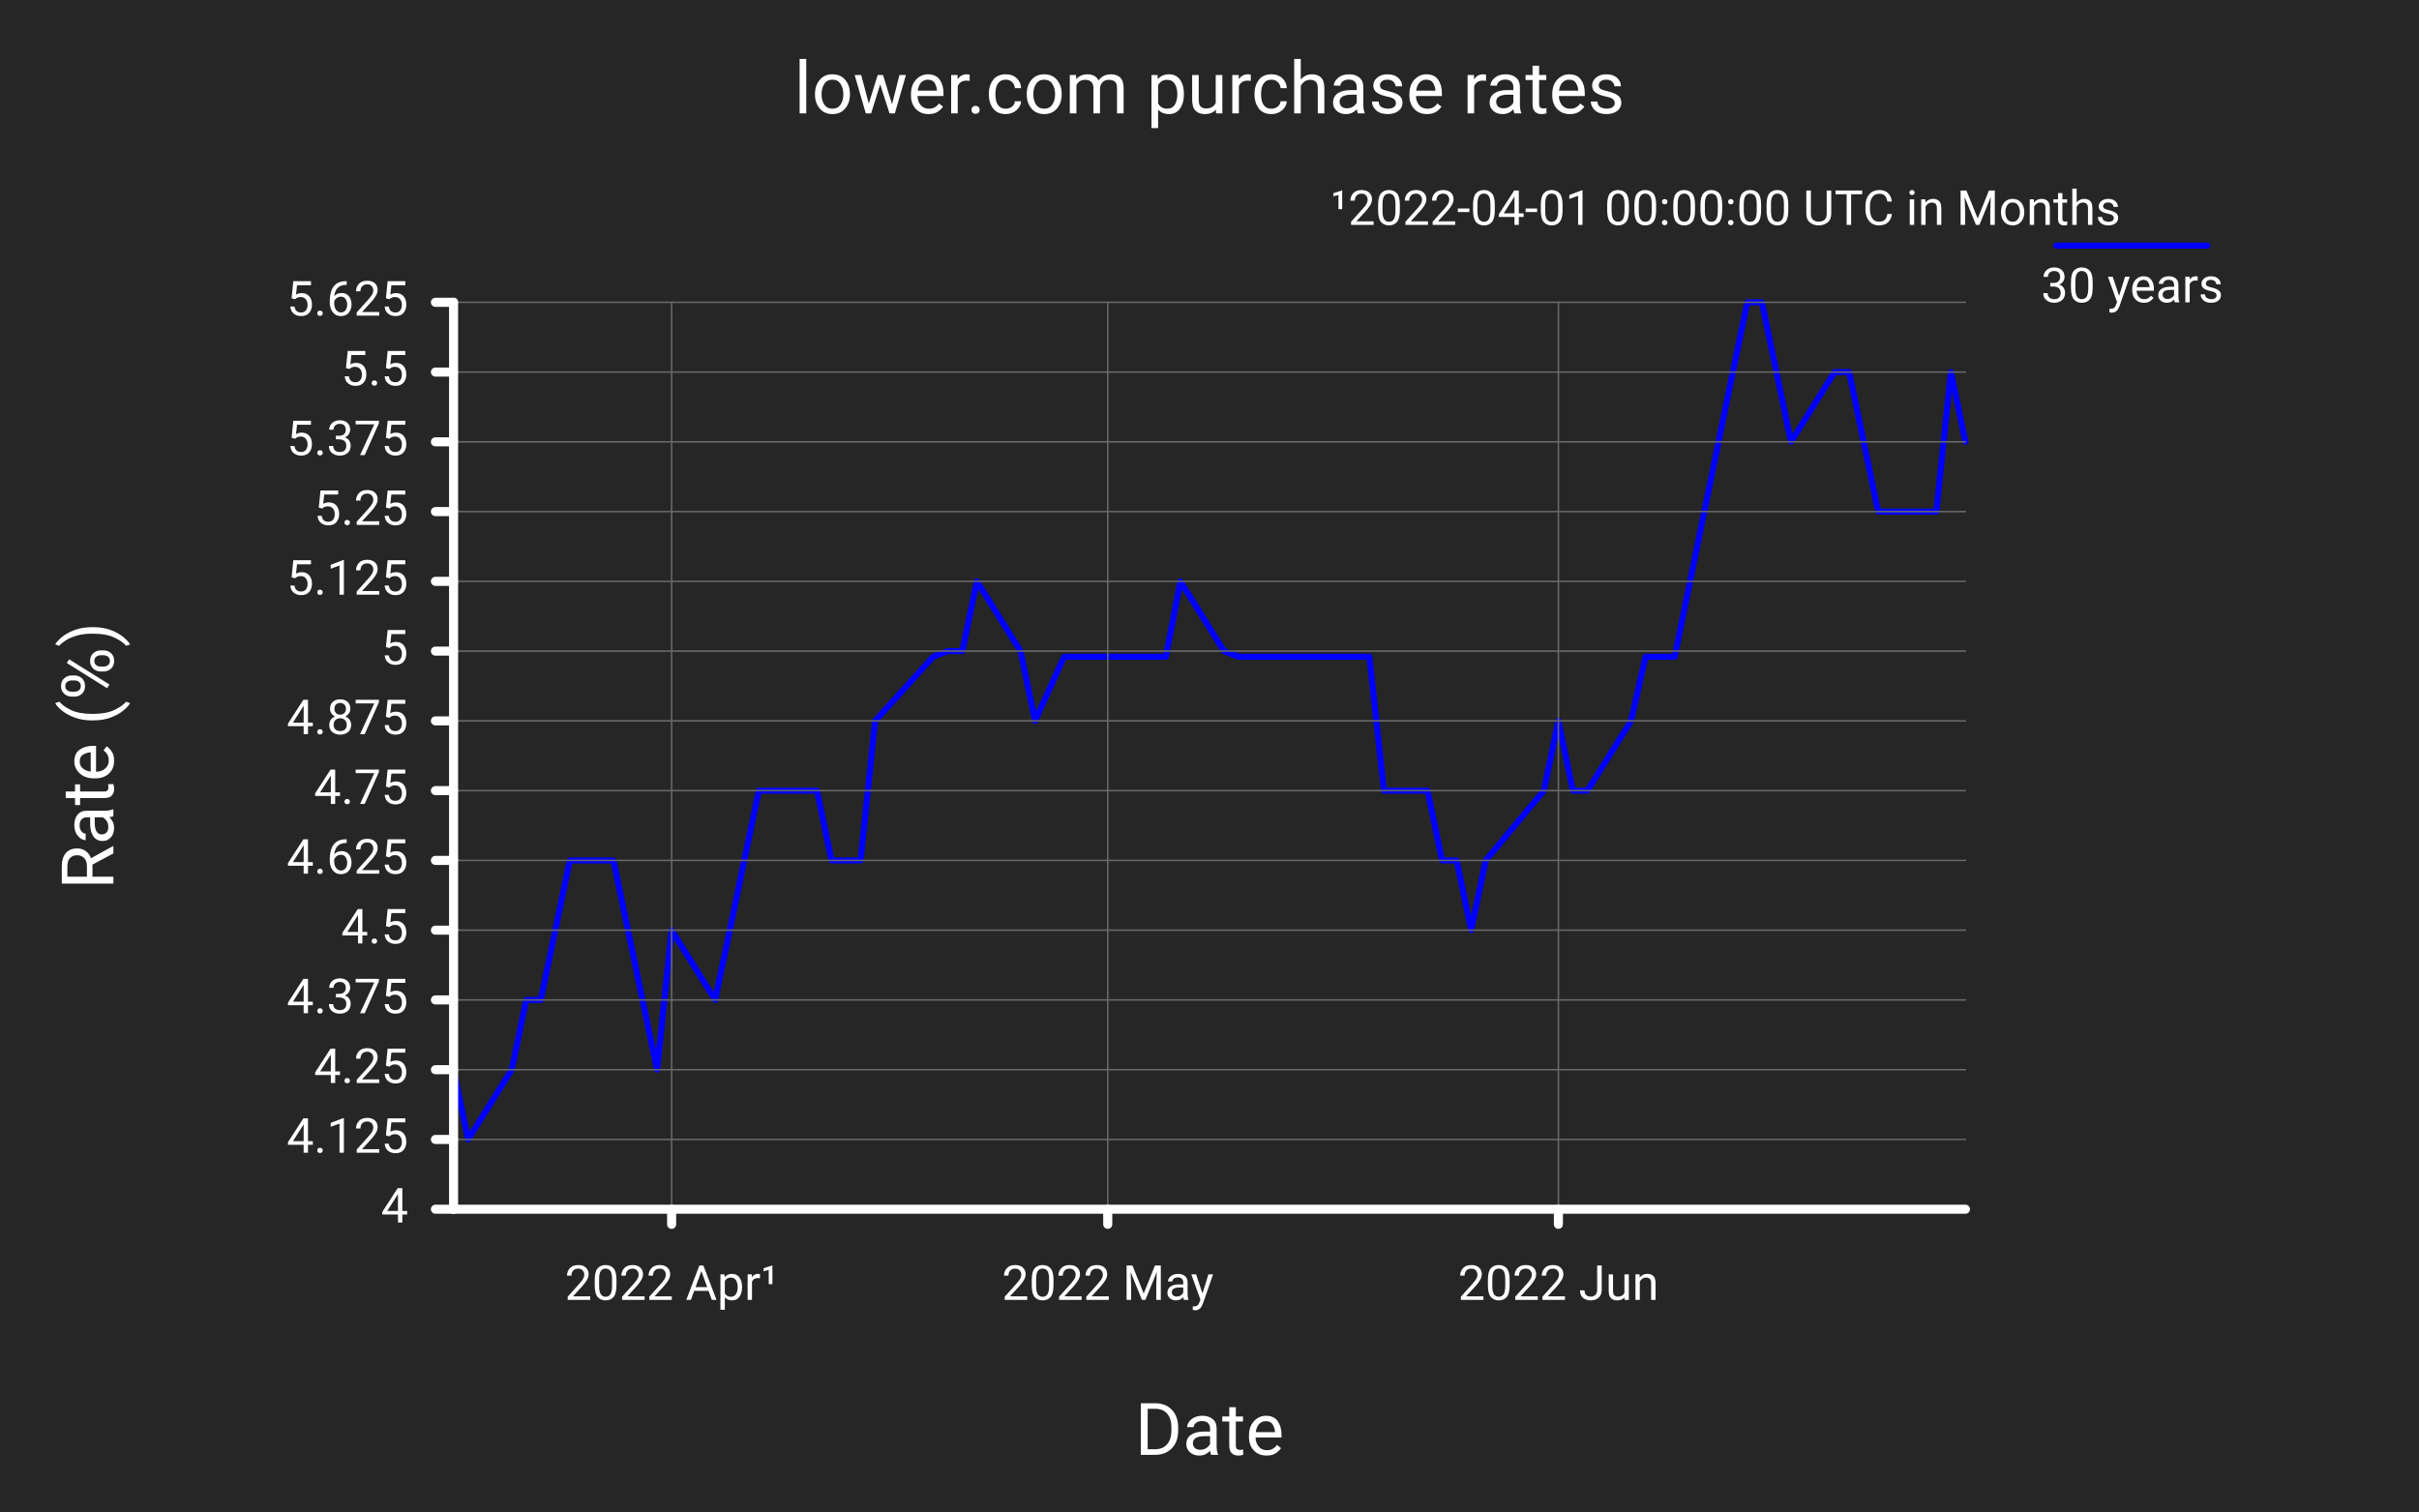
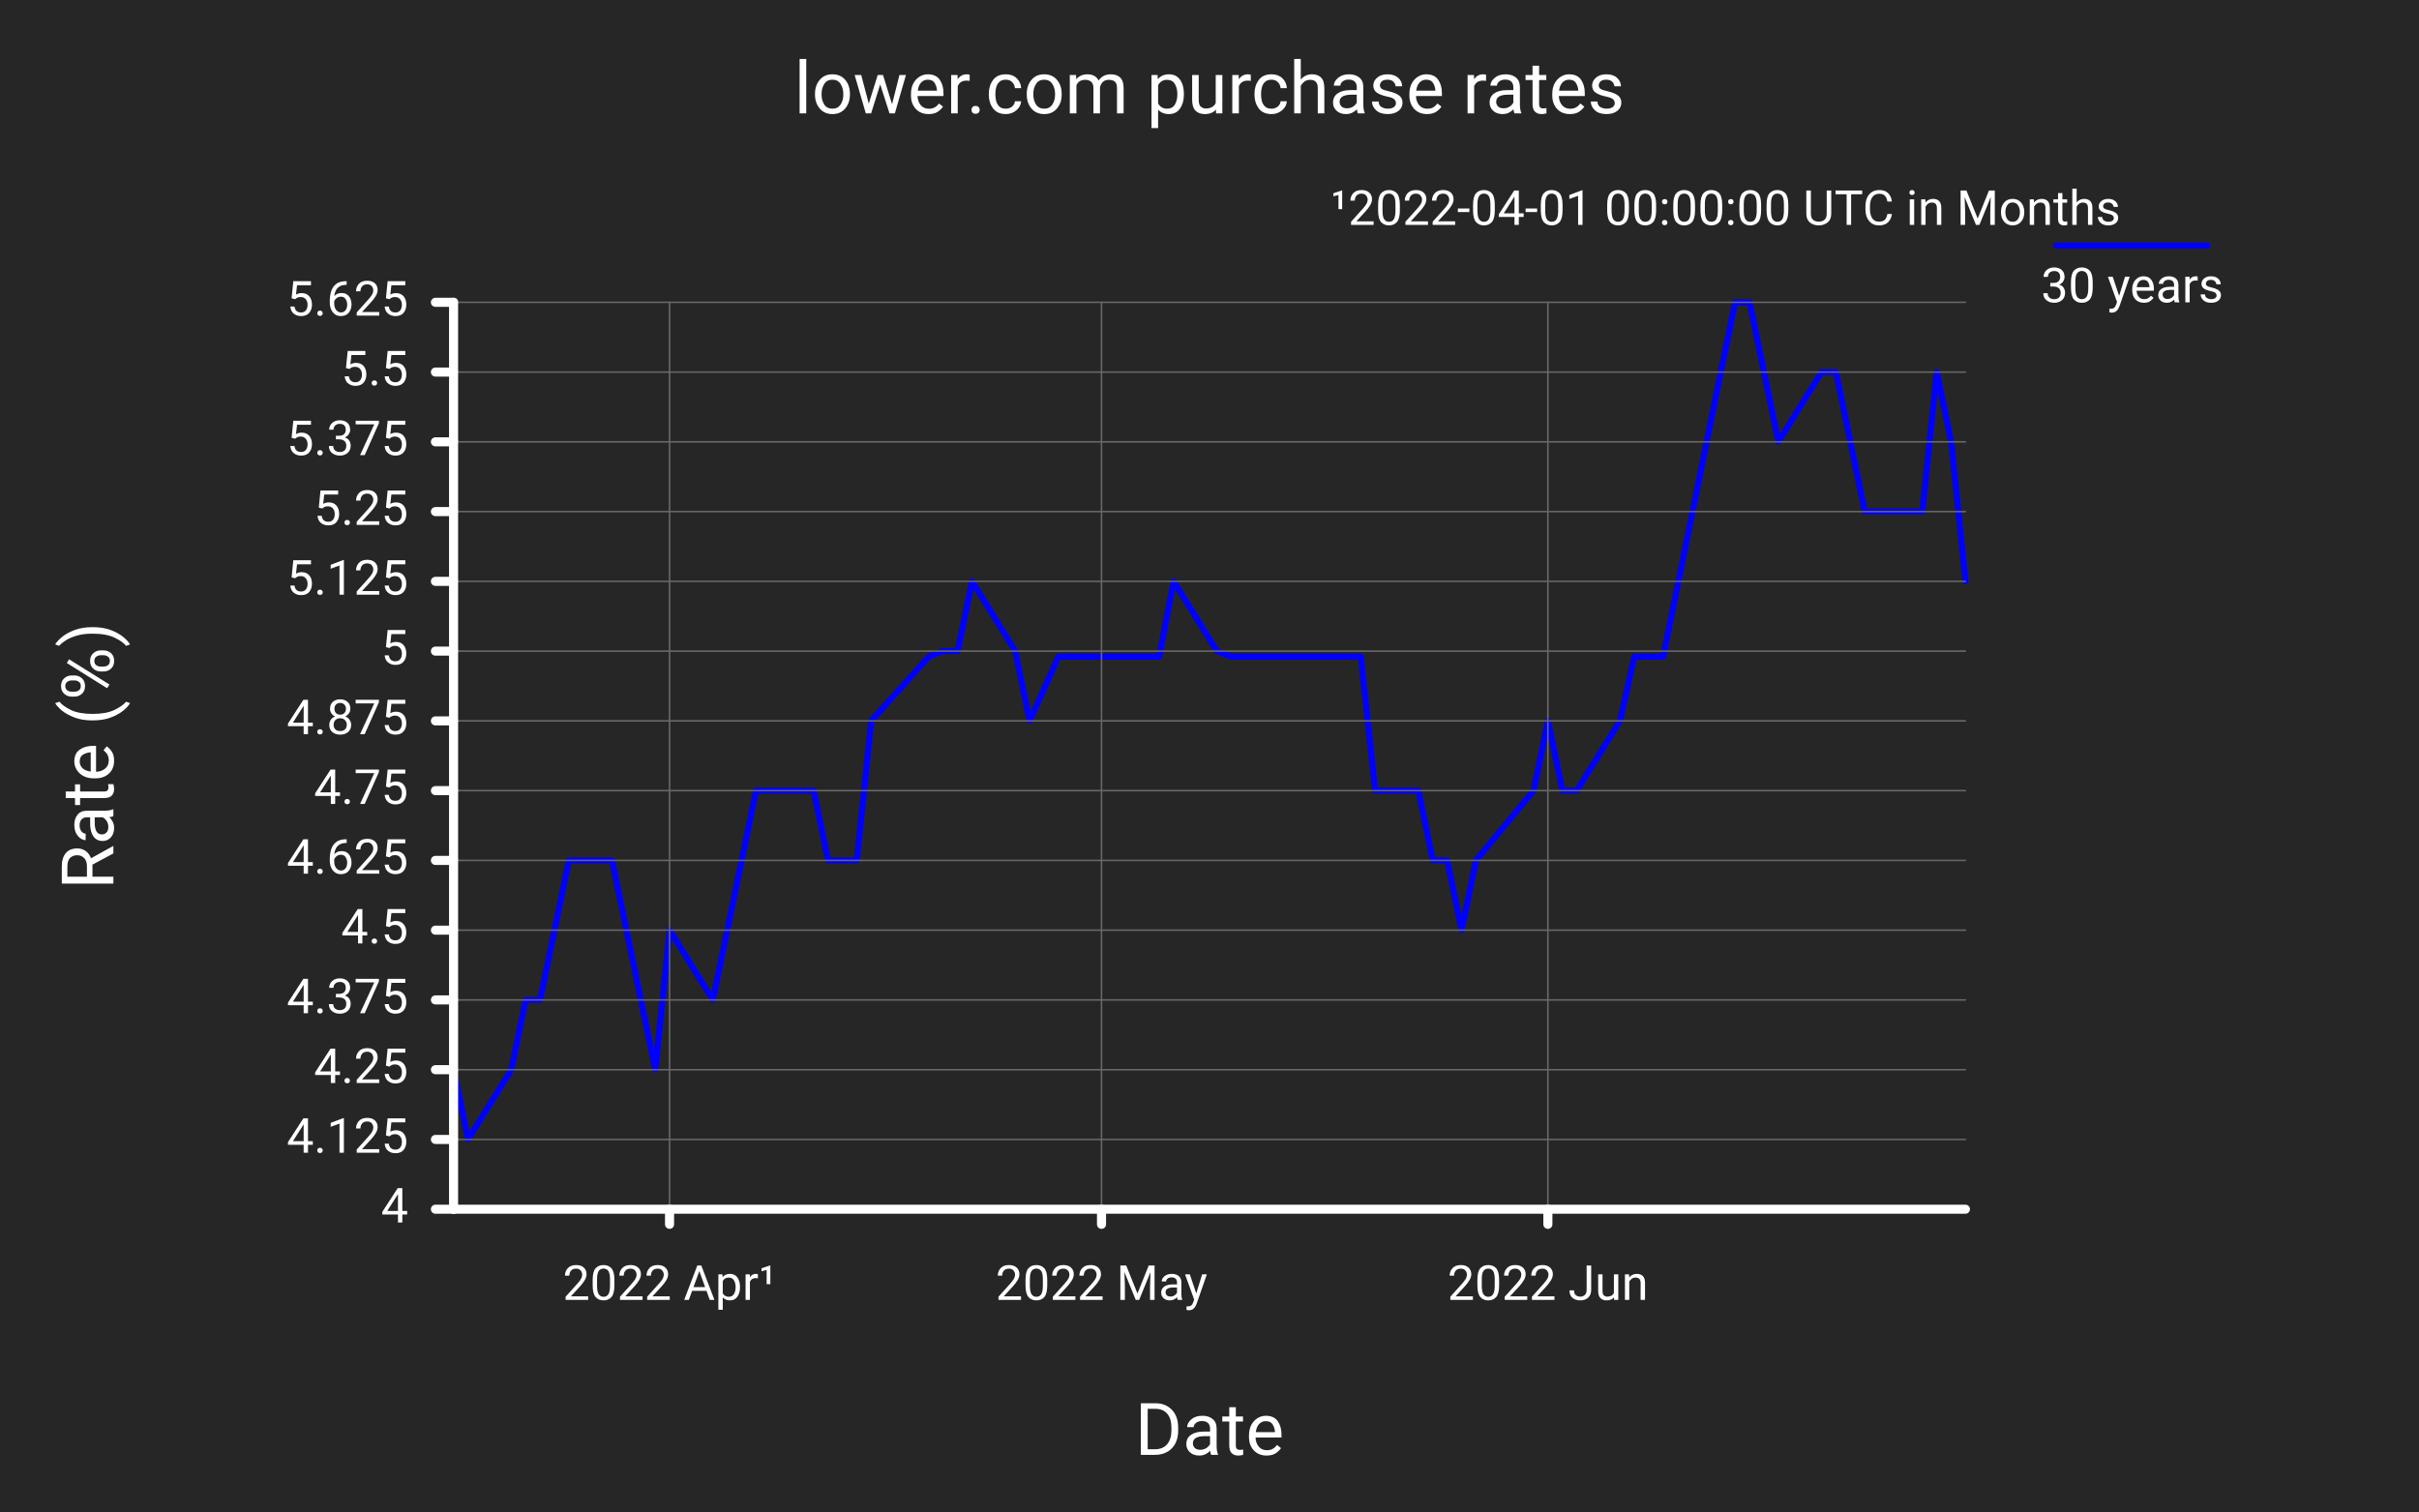
<svg xmlns="http://www.w3.org/2000/svg" class="poloto" width="800" height="500" viewBox="0 0 800 500">
  <style>.poloto{stroke-linecap:round;stroke-linejoin:round;font-family:Roboto,sans-serif;font-size:16px;}.poloto_background{fill:#262626;}.poloto_scatter{stroke-width:7}.poloto_tick_line{stroke:dimgray;stroke-width:0.5}.poloto_line{stroke-width:2}.poloto_text{fill: white;}.poloto_axis_lines{stroke: white;stroke-width:3;fill:none;stroke-dasharray:none}.poloto_title{font-size:24px;dominant-baseline:start;text-anchor:middle;}.poloto_xname{font-size:24px;dominant-baseline:start;text-anchor:middle;}.poloto_yname{font-size:24px;dominant-baseline:start;text-anchor:middle;}.poloto0stroke{stroke:blue;}.poloto1stroke{stroke:red;}.poloto2stroke{stroke:green;}.poloto3stroke{stroke:gold;}.poloto4stroke{stroke:aqua;}.poloto5stroke{stroke:lime;}.poloto6stroke{stroke:orange;}.poloto7stroke{stroke:chocolate;}.poloto0fill{fill:blue;}.poloto1fill{fill:red;}.poloto2fill{fill:green;}.poloto3fill{fill:gold;}.poloto4fill{fill:aqua;}.poloto5fill{fill:lime;}.poloto6fill{fill:orange;}.poloto7fill{fill:chocolate;}</style>
  <circle r="1e5" class="poloto_background" />
  <text class="poloto_text poloto_legend_text" x="675" y="100">30 years</text>
  <line class="poloto_line poloto_legend_icon poloto0stroke poloto0legend" stroke="black" x1="680" x2="730" y1="81.25" y2="81.25" />
-   <path class="poloto_line poloto0stroke" fill="none" stroke="black" d=" M 150.00 353.85 L 154.81 376.92 L 169.23 353.85 L 174.04 330.77 L 178.85 330.77 L 178.85 330.77 L 188.46 284.62 L 202.88 284.62 L 207.69 307.69 L 212.50 330.77 L 217.31 353.85 L 222.12 307.69 L 236.54 330.77 L 241.35 307.69 L 246.15 284.62 L 250.96 261.54 L 255.77 261.54 L 270.19 261.54 L 275.00 284.62 L 279.81 284.62 L 284.62 284.62 L 289.42 238.46 L 308.65 217.23 L 313.46 215.38 L 318.27 215.38 L 323.08 192.31 L 337.50 215.38 L 342.31 238.46 L 351.92 217.23 L 356.73 217.23 L 371.15 217.23 L 375.96 217.23 L 380.77 217.23 L 385.58 217.23 L 390.38 192.31 L 404.81 215.38 L 409.62 217.23 L 409.62 217.23 L 414.42 217.23 L 419.23 217.23 L 424.04 217.23 L 438.46 217.23 L 443.27 217.23 L 448.08 217.23 L 448.08 217.23 L 452.88 217.23 L 457.69 261.54 L 472.12 261.54 L 476.92 284.62 L 481.73 284.62 L 486.54 307.69 L 491.35 284.62 L 510.58 261.54 L 515.38 238.46 L 520.19 261.54 L 525.00 261.54 L 539.42 238.46 L 544.23 217.23 L 549.04 217.23 L 553.85 217.23 L 573.08 123.08 L 577.88 100.00 L 582.69 100.00 L 587.50 123.08 L 592.31 146.15 L 606.73 123.08 L 611.54 123.08 L 616.35 146.15 L 621.15 169.23 L 640.38 169.23 L 645.19 123.08 L 650.00 146.15" />
+   <path class="poloto_line poloto0stroke" fill="none" stroke="black" d=" M 150.00 353.85 L 154.76 376.92 L 169.05 353.85 L 173.81 330.77 L 178.57 330.77 L 178.57 330.77 L 188.10 284.62 L 202.38 284.62 L 207.14 307.69 L 211.90 330.77 L 216.67 353.85 L 221.43 307.69 L 235.71 330.77 L 240.48 307.69 L 245.24 284.62 L 250.00 261.54 L 254.76 261.54 L 269.05 261.54 L 273.81 284.62 L 278.57 284.62 L 283.33 284.62 L 288.10 238.46 L 307.14 217.23 L 311.90 215.38 L 316.67 215.38 L 321.43 192.31 L 335.71 215.38 L 340.48 238.46 L 350.00 217.23 L 354.76 217.23 L 369.05 217.23 L 373.81 217.23 L 378.57 217.23 L 383.33 217.23 L 388.10 192.31 L 402.38 215.38 L 407.14 217.23 L 407.14 217.23 L 411.90 217.23 L 416.67 217.23 L 421.43 217.23 L 435.71 217.23 L 440.48 217.23 L 445.24 217.23 L 445.24 217.23 L 450.00 217.23 L 454.76 261.54 L 469.05 261.54 L 473.81 284.62 L 478.57 284.62 L 483.33 307.69 L 488.10 284.62 L 507.14 261.54 L 511.90 238.46 L 516.67 261.54 L 521.43 261.54 L 535.71 238.46 L 540.48 217.23 L 545.24 217.23 L 550.00 217.23 L 569.05 123.08 L 573.81 100.00 L 578.57 100.00 L 583.33 123.08 L 588.10 146.15 L 602.38 123.08 L 607.14 123.08 L 611.90 146.15 L 616.67 169.23 L 635.71 169.23 L 640.48 123.08 L 645.24 146.15 L 650.00 192.31" />
  <text class="poloto_labels poloto_text poloto_title" x="400" y="37.5">lower.com purchase rates</text>
  <text class="poloto_labels poloto_text poloto_xname" x="400" y="481.25">Date</text>
  <text class="poloto_labels poloto_text poloto_yname" transform="rotate(-90,37.5,250)" x="37.5" y="250">Rate (%)</text>
  <text class="poloto_tick_labels poloto_text" dominant-baseline="middle" text-anchor="start" x="150" y="70" />
  <line class="poloto_axis_lines" stroke="black" x1="150" x2="144" y1="400" y2="400" />
  <line class="poloto_tick_line" stroke="black" x1="150" x2="650" y1="400" y2="400" />
  <text class="poloto_tick_labels poloto_text" dominant-baseline="middle" text-anchor="end" x="135" y="400">4</text>
  <line class="poloto_axis_lines" stroke="black" x1="150" x2="144" y1="376.923" y2="376.923" />
  <line class="poloto_tick_line" stroke="black" x1="150" x2="650" y1="376.923" y2="376.923" />
  <text class="poloto_tick_labels poloto_text" dominant-baseline="middle" text-anchor="end" x="135" y="376.923">4.125</text>
  <line class="poloto_axis_lines" stroke="black" x1="150" x2="144" y1="353.846" y2="353.846" />
  <line class="poloto_tick_line" stroke="black" x1="150" x2="650" y1="353.846" y2="353.846" />
  <text class="poloto_tick_labels poloto_text" dominant-baseline="middle" text-anchor="end" x="135" y="353.846">4.25</text>
  <line class="poloto_axis_lines" stroke="black" x1="150" x2="144" y1="330.769" y2="330.769" />
  <line class="poloto_tick_line" stroke="black" x1="150" x2="650" y1="330.769" y2="330.769" />
  <text class="poloto_tick_labels poloto_text" dominant-baseline="middle" text-anchor="end" x="135" y="330.769">4.375</text>
  <line class="poloto_axis_lines" stroke="black" x1="150" x2="144" y1="307.692" y2="307.692" />
  <line class="poloto_tick_line" stroke="black" x1="150" x2="650" y1="307.692" y2="307.692" />
  <text class="poloto_tick_labels poloto_text" dominant-baseline="middle" text-anchor="end" x="135" y="307.692">4.5</text>
  <line class="poloto_axis_lines" stroke="black" x1="150" x2="144" y1="284.615" y2="284.615" />
  <line class="poloto_tick_line" stroke="black" x1="150" x2="650" y1="284.615" y2="284.615" />
  <text class="poloto_tick_labels poloto_text" dominant-baseline="middle" text-anchor="end" x="135" y="284.615">4.625</text>
  <line class="poloto_axis_lines" stroke="black" x1="150" x2="144" y1="261.538" y2="261.538" />
  <line class="poloto_tick_line" stroke="black" x1="150" x2="650" y1="261.538" y2="261.538" />
  <text class="poloto_tick_labels poloto_text" dominant-baseline="middle" text-anchor="end" x="135" y="261.538">4.75</text>
  <line class="poloto_axis_lines" stroke="black" x1="150" x2="144" y1="238.462" y2="238.462" />
  <line class="poloto_tick_line" stroke="black" x1="150" x2="650" y1="238.462" y2="238.462" />
  <text class="poloto_tick_labels poloto_text" dominant-baseline="middle" text-anchor="end" x="135" y="238.462">4.875</text>
  <line class="poloto_axis_lines" stroke="black" x1="150" x2="144" y1="215.385" y2="215.385" />
  <line class="poloto_tick_line" stroke="black" x1="150" x2="650" y1="215.385" y2="215.385" />
  <text class="poloto_tick_labels poloto_text" dominant-baseline="middle" text-anchor="end" x="135" y="215.385">5</text>
  <line class="poloto_axis_lines" stroke="black" x1="150" x2="144" y1="192.308" y2="192.308" />
  <line class="poloto_tick_line" stroke="black" x1="150" x2="650" y1="192.308" y2="192.308" />
  <text class="poloto_tick_labels poloto_text" dominant-baseline="middle" text-anchor="end" x="135" y="192.308">5.125</text>
  <line class="poloto_axis_lines" stroke="black" x1="150" x2="144" y1="169.231" y2="169.231" />
  <line class="poloto_tick_line" stroke="black" x1="150" x2="650" y1="169.231" y2="169.231" />
  <text class="poloto_tick_labels poloto_text" dominant-baseline="middle" text-anchor="end" x="135" y="169.231">5.25</text>
  <line class="poloto_axis_lines" stroke="black" x1="150" x2="144" y1="146.154" y2="146.154" />
  <line class="poloto_tick_line" stroke="black" x1="150" x2="650" y1="146.154" y2="146.154" />
  <text class="poloto_tick_labels poloto_text" dominant-baseline="middle" text-anchor="end" x="135" y="146.154">5.375</text>
  <line class="poloto_axis_lines" stroke="black" x1="150" x2="144" y1="123.077" y2="123.077" />
  <line class="poloto_tick_line" stroke="black" x1="150" x2="650" y1="123.077" y2="123.077" />
  <text class="poloto_tick_labels poloto_text" dominant-baseline="middle" text-anchor="end" x="135" y="123.077">5.5</text>
  <line class="poloto_axis_lines" stroke="black" x1="150" x2="144" y1="100" y2="100" />
  <line class="poloto_tick_line" stroke="black" x1="150" x2="650" y1="100" y2="100" />
  <text class="poloto_tick_labels poloto_text" dominant-baseline="middle" text-anchor="end" x="135" y="100">5.625</text>
  <text class="poloto_tick_labels poloto_text" dominant-baseline="middle" text-anchor="start" x="440" y="70">¹2022-04-01 00:00:00 UTC in Months</text>
-   <line class="poloto_axis_lines" stroke="black" x1="222.115" x2="222.115" y1="400" y2="405" />
-   <line class="poloto_tick_line" stroke="black" x1="222.115" x2="222.115" y1="400" y2="100" />
-   <text class="poloto_tick_labels poloto_text" dominant-baseline="start" text-anchor="middle" x="222.115" y="430">2022 Apr¹</text>
-   <line class="poloto_axis_lines" stroke="black" x1="366.346" x2="366.346" y1="400" y2="405" />
-   <line class="poloto_tick_line" stroke="black" x1="366.346" x2="366.346" y1="400" y2="100" />
-   <text class="poloto_tick_labels poloto_text" dominant-baseline="start" text-anchor="middle" x="366.346" y="430">2022 May</text>
-   <line class="poloto_axis_lines" stroke="black" x1="515.385" x2="515.385" y1="400" y2="405" />
-   <line class="poloto_tick_line" stroke="black" x1="515.385" x2="515.385" y1="400" y2="100" />
-   <text class="poloto_tick_labels poloto_text" dominant-baseline="start" text-anchor="middle" x="515.385" y="430">2022 Jun</text>
+   <line class="poloto_axis_lines" stroke="black" x1="221.429" x2="221.429" y1="400" y2="405" />
+   <line class="poloto_tick_line" stroke="black" x1="221.429" x2="221.429" y1="400" y2="100" />
+   <text class="poloto_tick_labels poloto_text" dominant-baseline="start" text-anchor="middle" x="221.429" y="430">2022 Apr¹</text>
+   <line class="poloto_axis_lines" stroke="black" x1="364.286" x2="364.286" y1="400" y2="405" />
+   <line class="poloto_tick_line" stroke="black" x1="364.286" x2="364.286" y1="400" y2="100" />
+   <text class="poloto_tick_labels poloto_text" dominant-baseline="start" text-anchor="middle" x="364.286" y="430">2022 May</text>
+   <line class="poloto_axis_lines" stroke="black" x1="511.905" x2="511.905" y1="400" y2="405" />
+   <line class="poloto_tick_line" stroke="black" x1="511.905" x2="511.905" y1="400" y2="100" />
+   <text class="poloto_tick_labels poloto_text" dominant-baseline="start" text-anchor="middle" x="511.905" y="430">2022 Jun</text>
  <path stroke="black" fill="none" class="poloto_axis_lines" d=" M 150 400 L 650 400" />
  <path stroke="black" fill="none" class="poloto_axis_lines" d=" M 150 400 L 150 100" />
</svg>
